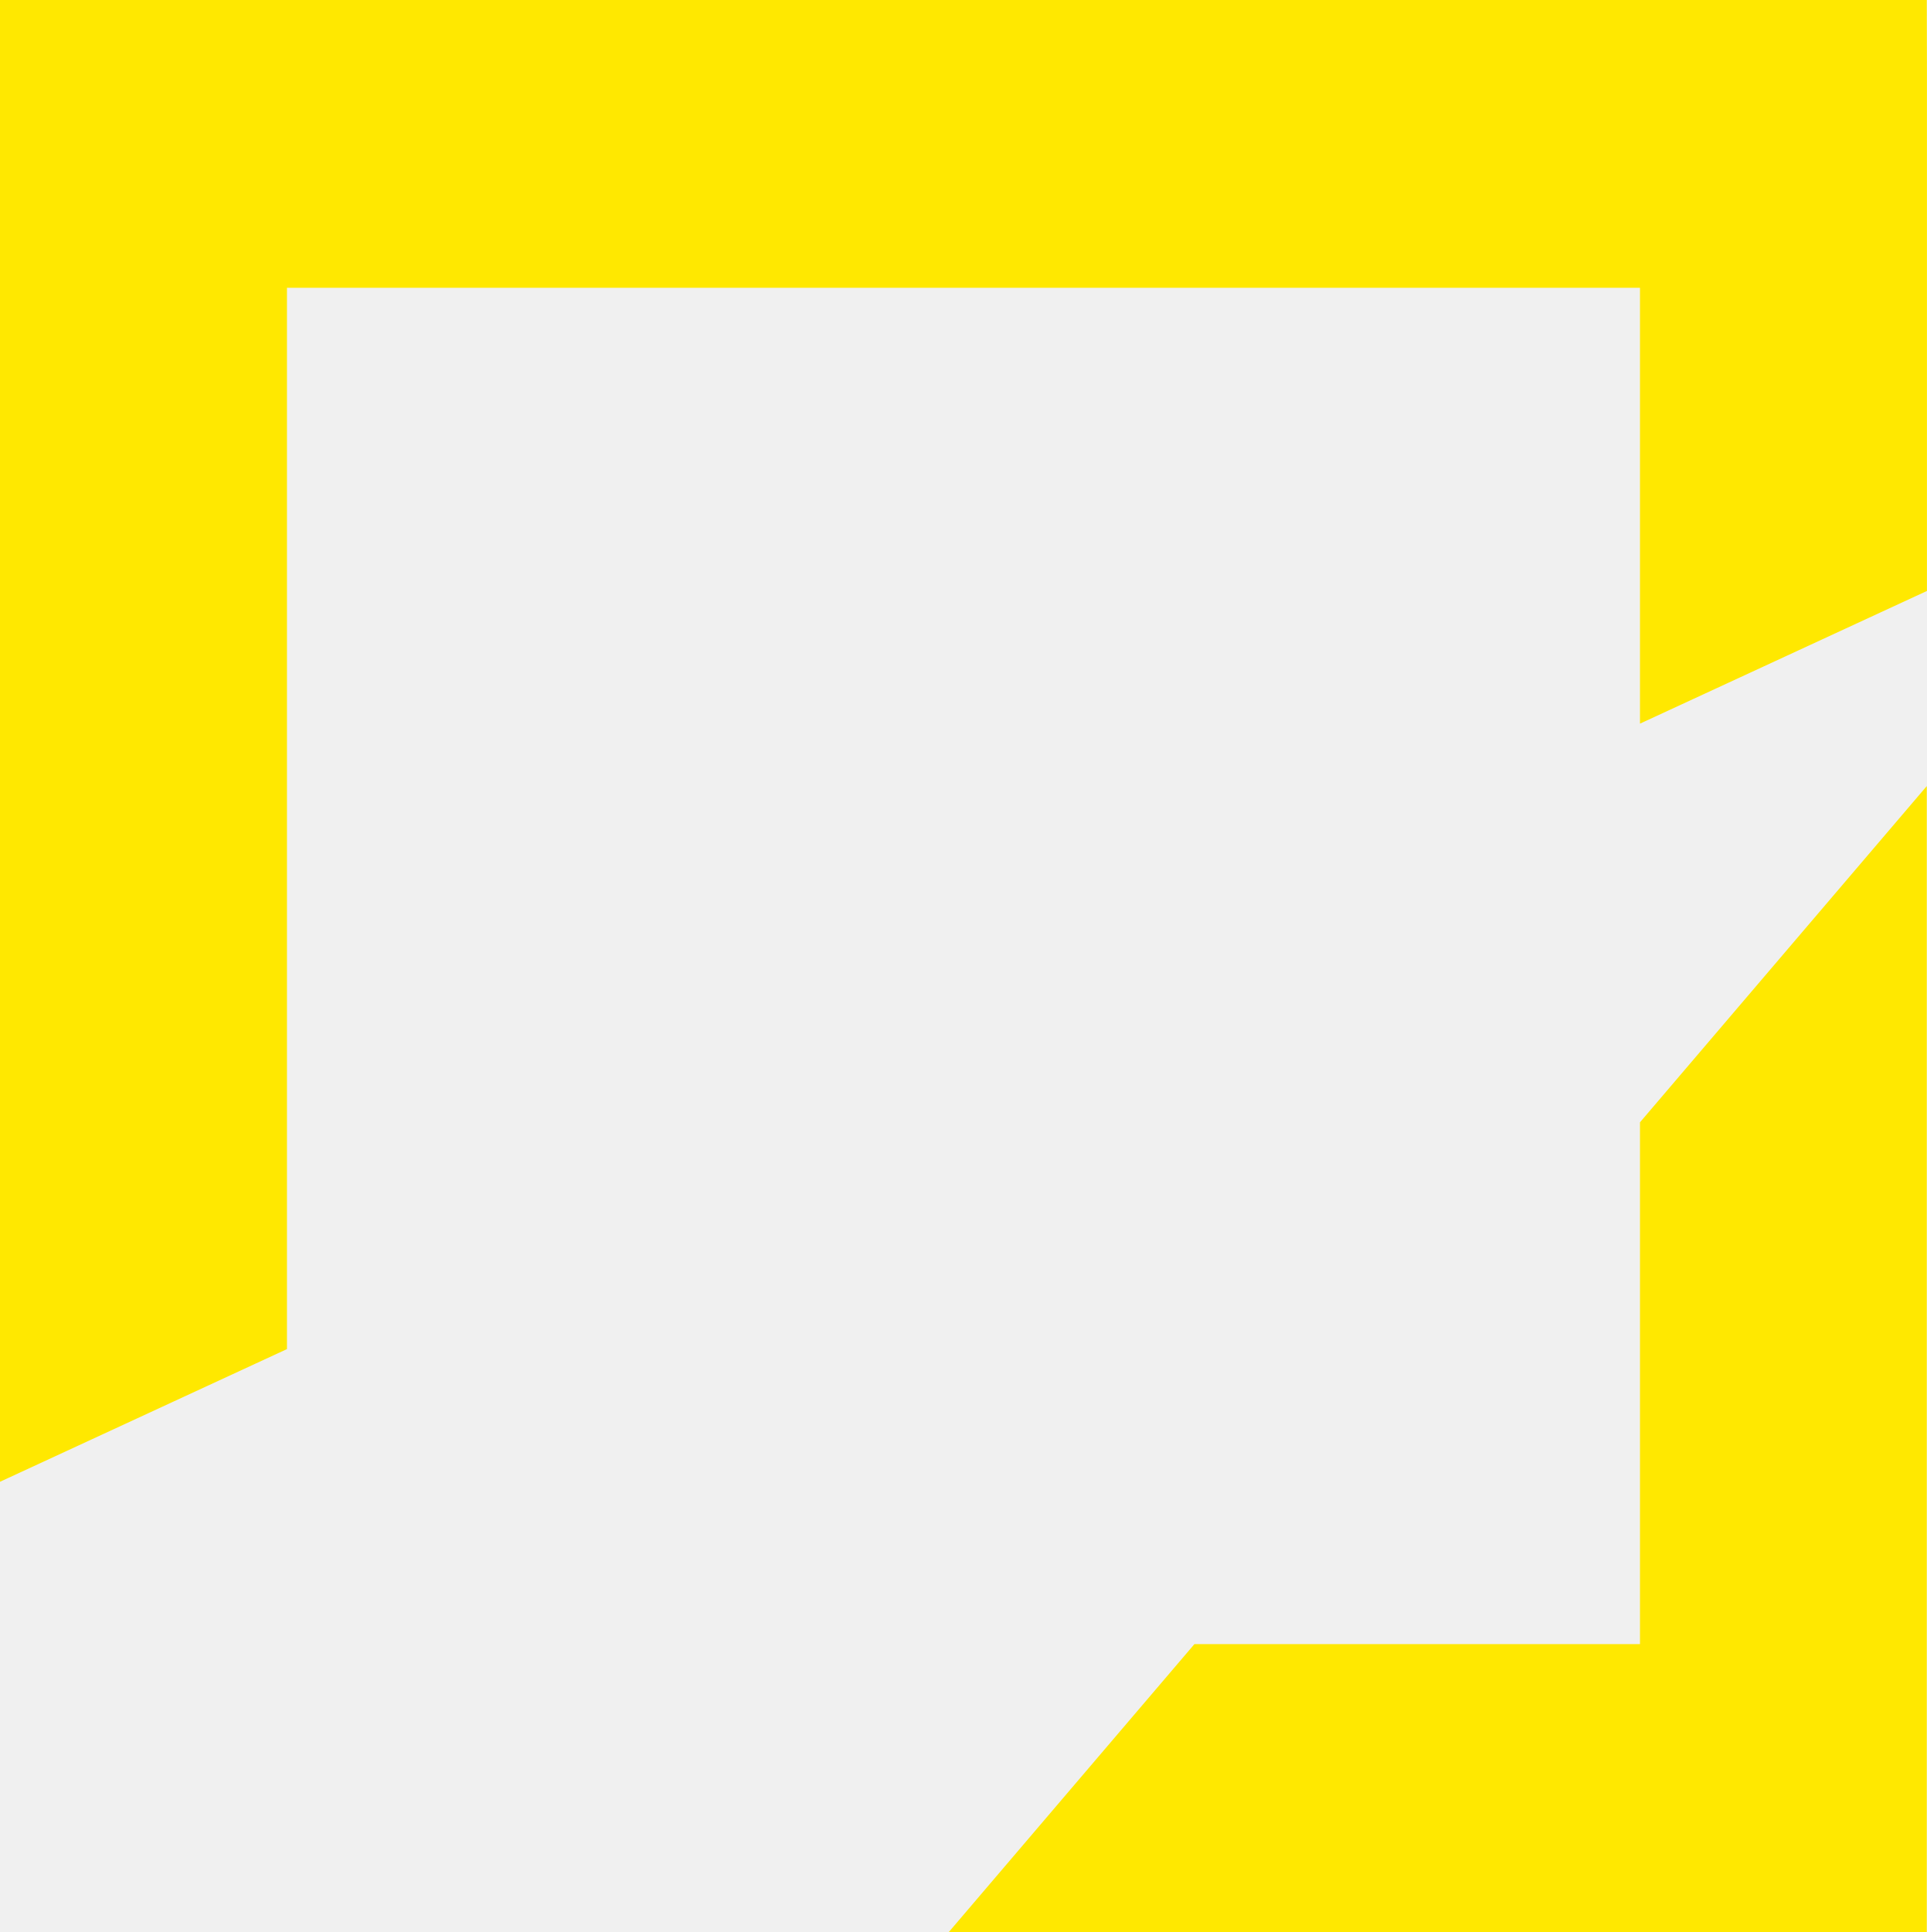
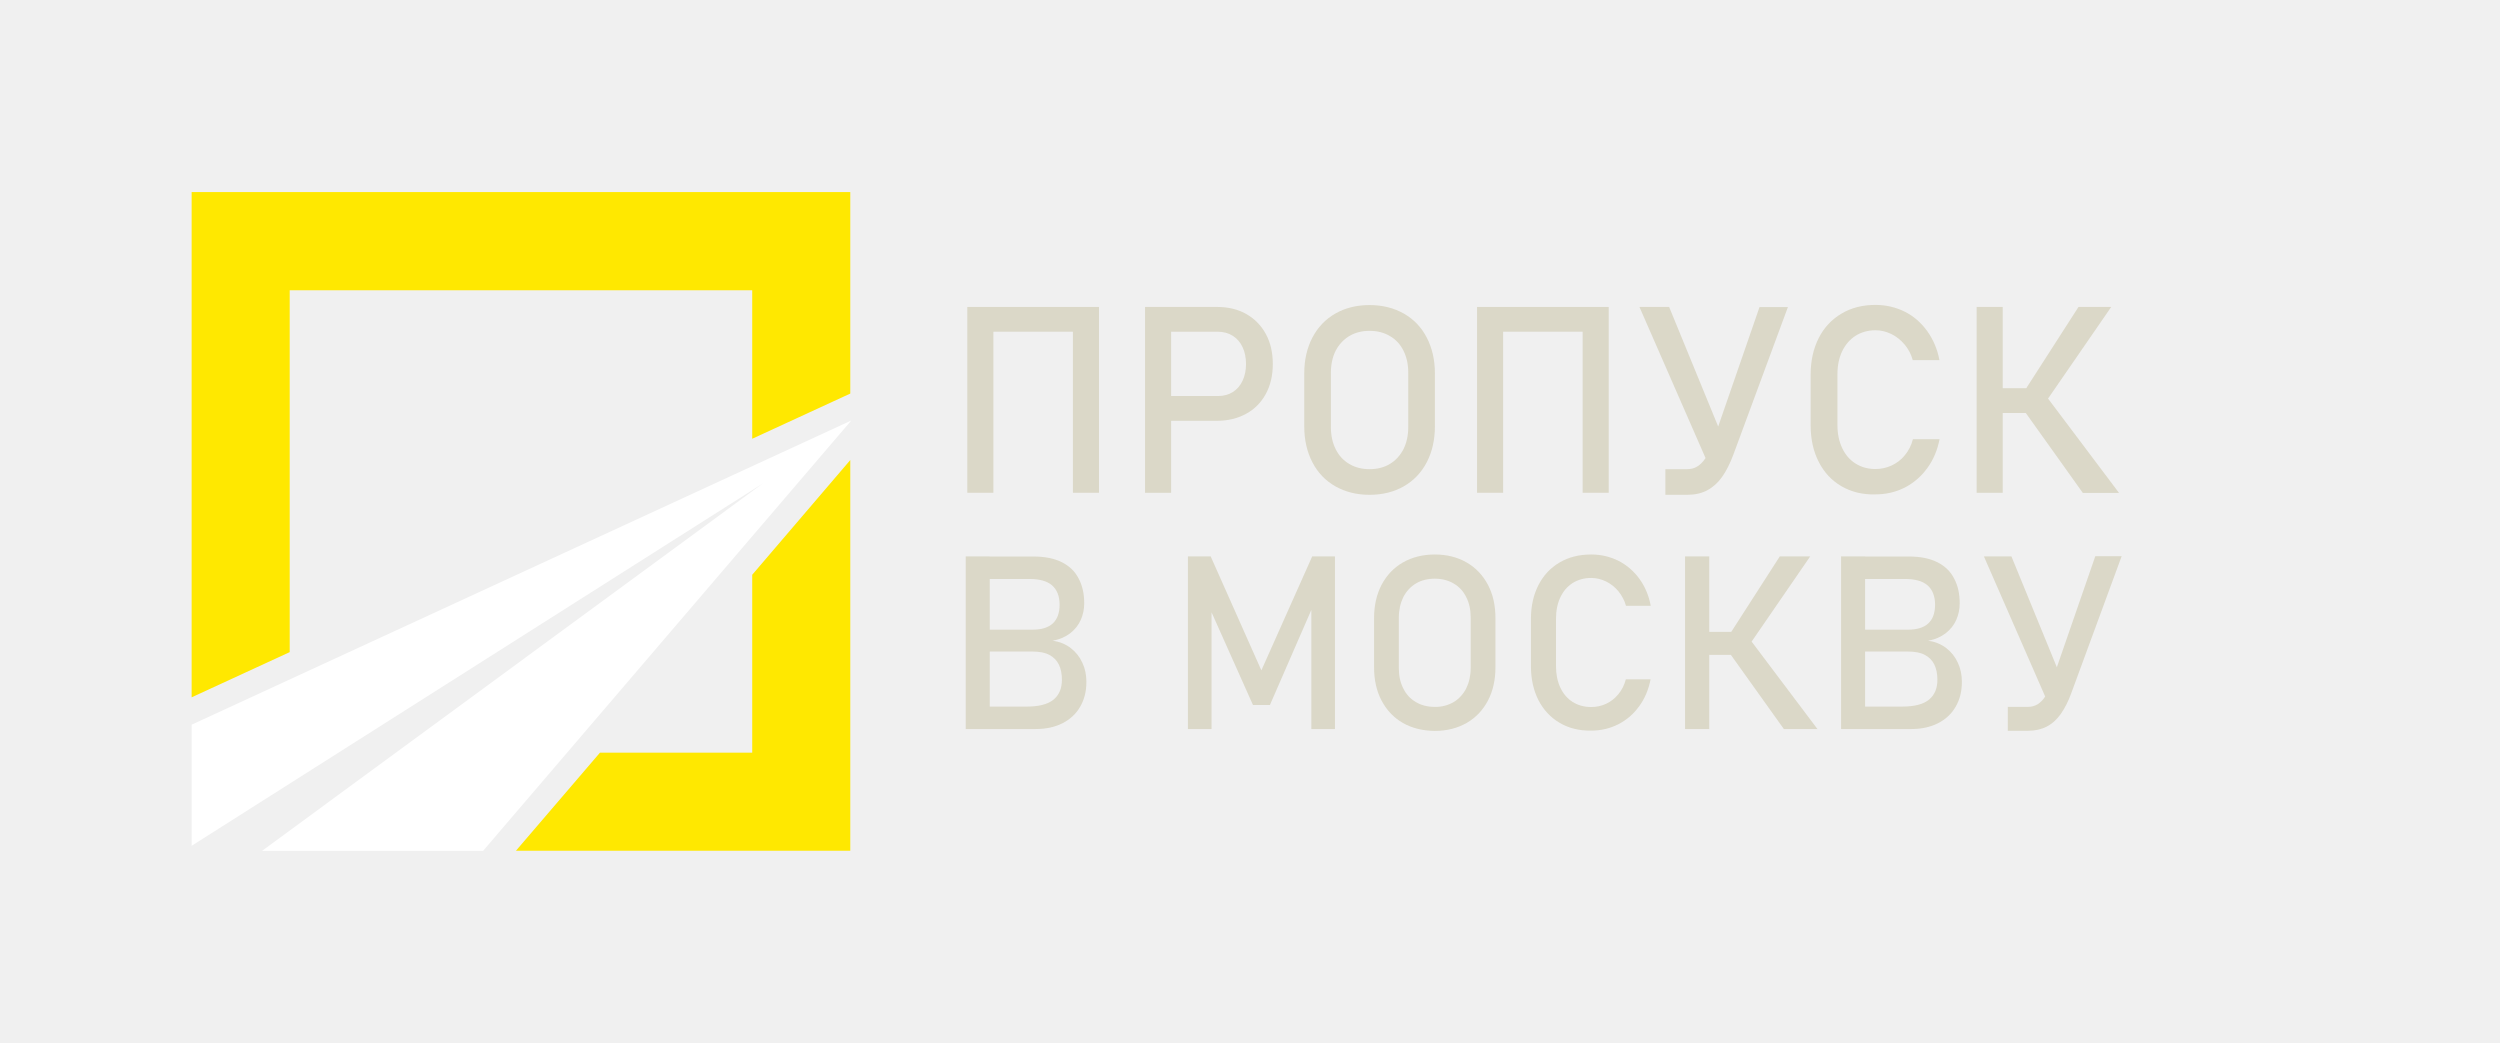
- <svg xmlns="http://www.w3.org/2000/svg" width="48.861" height="48.984" viewBox="0 0 48.861 48.984">
-   <path id="Контур_8" data-name="Контур 8" d="M63.073,34.217V63.272h-24.8l6.228-7.3H55.8V42.742m7.277-26.607V29.27L55.8,32.634V21.583H21.489V48.492l-7.277,3.364V14.287H63.073Z" transform="translate(-14.212 -14.287)" fill="#ffe800" fill-rule="evenodd" />
+ <svg xmlns="http://www.w3.org/2000/svg" version="1.1" id="Layer_1" x="0px" y="0px" viewBox="0 0 1725.9 720" style="enable-background:new 0 0 1725.9 720;" xml:space="preserve">
+   <style type="text/css">
+ 	.st0{fill-rule:evenodd;clip-rule:evenodd;fill:#FFFFFF;}
+ 	.st1{fill-rule:evenodd;clip-rule:evenodd;fill:#FFE800;}
+ 	.st2{fill:#DBD8C8;}
+ </style>
+   <polyline class="st0" points="132.3,500.3 587.7,290.3 333.5,587.4 180.9,587.4 526.7,333.7 132.3,583.9 " />
+   <path class="st1" d="M587,317.6v269.7H356.2l58-67.7h105.1V396.8 M587,149.8v32.7v89.2l-67.7,31.2v-76.1v-26.4H200v249.8l-67.7,31.2  V132.6H587V149.8z" />
+   <g>
+     <g>
+       <path class="st2" d="M667.8,211.9h18v128.3h-18V211.9z M679,211.9h71.2v17.1H679V211.9z M740.7,211.9h18v128.3h-18V211.9z" />
+       <path class="st2" d="M790.5,211.9h18v128.3h-18V211.9z M799.8,273.4h41c3.9,0,7.3-0.9,10.2-2.7c2.9-1.8,5.2-4.4,6.8-7.8    c1.6-3.4,2.4-7.2,2.4-11.6c0-4.4-0.8-8.3-2.4-11.7c-1.6-3.4-3.9-6-6.8-7.8s-6.4-2.8-10.2-2.8h-41v-17.1h40.4    c7.6,0,14.4,1.6,20.2,4.9s10.3,7.9,13.5,13.8c3.2,5.9,4.8,12.8,4.8,20.7c0,7.8-1.6,14.7-4.8,20.6s-7.7,10.5-13.5,13.7    c-5.8,3.2-12.6,4.9-20.2,4.9h-40.4V273.4z" />
+       <path class="st2" d="M921.8,335.7c-6.8-3.9-12.1-9.4-15.8-16.6c-3.7-7.1-5.6-15.4-5.6-24.8v-36.4c0-9.4,1.9-17.7,5.6-24.8    c3.7-7.1,9-12.7,15.8-16.6c6.8-3.9,14.7-5.9,23.7-5.9c8.9,0,16.8,2,23.7,5.9c6.8,3.9,12.1,9.4,15.8,16.6    c3.7,7.1,5.6,15.4,5.6,24.8v36.4c0,9.4-1.9,17.7-5.6,24.8c-3.7,7.1-9,12.7-15.8,16.6c-6.8,3.9-14.7,5.9-23.7,5.9    C936.5,341.6,928.7,339.6,921.8,335.7z M959.5,320.3c4-2.4,7.1-5.8,9.4-10.2c2.2-4.4,3.3-9.5,3.3-15.2v-37.6    c0-5.8-1.1-10.8-3.3-15.2c-2.2-4.4-5.3-7.8-9.4-10.1c-4-2.4-8.7-3.6-14-3.6s-10,1.2-14,3.6c-4,2.4-7.1,5.8-9.4,10.1    c-2.2,4.4-3.3,9.5-3.3,15.2v37.6c0,5.8,1.1,10.8,3.3,15.2c2.2,4.4,5.3,7.8,9.4,10.2c4,2.4,8.7,3.6,14,3.6S955.5,322.7,959.5,320.3    z" />
+       <path class="st2" d="M1019.7,211.9h18v128.3h-18V211.9z M1030.9,211.9h71.2v17.1h-71.2V211.9z M1092.6,211.9h18v128.3h-18V211.9z" />
+       <path class="st2" d="M1131.8,211.9h20.5l37.7,91.9l-11.7,14.4L1131.8,211.9z M1196.7,313.7c-2.3,6.2-4.9,11.4-7.8,15.5    c-2.9,4.1-6.4,7.2-10.3,9.3c-4,2.1-8.6,3.1-14,3.1h-14.9v-17.7h14.9c2.7,0,5.1-0.6,7.2-1.9c2.1-1.3,3.9-3.2,5.6-5.7    c1.6-2.5,3.1-5.7,4.5-9.5l32.8-94.8h19.6L1196.7,313.7z" />
+       <path class="st2" d="M1271.3,335.7c-6.7-3.9-12-9.5-15.7-16.8c-3.7-7.2-5.6-15.6-5.6-25.2v-35.2c0-9.5,1.9-17.9,5.6-25.2    c3.7-7.2,8.9-12.8,15.7-16.8c6.7-4,14.5-6,23.4-6c7.4,0,14.1,1.6,20.3,4.7c6.2,3.1,11.3,7.6,15.5,13.4c4.1,5.8,7,12.4,8.4,20    h-18.4c-1.1-4-3-7.6-5.6-10.7c-2.6-3.1-5.7-5.6-9.2-7.3c-3.5-1.7-7.2-2.6-10.9-2.6c-5.2,0-9.8,1.3-13.8,3.8    c-3.9,2.5-7,6.1-9.2,10.6c-2.2,4.6-3.3,9.9-3.3,15.9v35.2c0,6,1.1,11.3,3.3,15.9c2.2,4.6,5.2,8.1,9.2,10.6    c3.9,2.5,8.5,3.8,13.8,3.8c3.8,0,7.5-0.8,11-2.4c3.5-1.6,6.6-3.9,9.2-7.1c2.6-3.1,4.5-6.8,5.6-11.1h18.4c-1.5,7.6-4.3,14.3-8.5,20    c-4.2,5.8-9.4,10.2-15.5,13.4c-6.2,3.1-12.9,4.7-20.2,4.7C1285.9,341.6,1278.1,339.6,1271.3,335.7z" />
+       <path class="st2" d="M1364.6,211.9h18v128.3h-18V211.9z M1373.3,268h40.2v17.1h-40.2V268z M1397.6,283.8l15.8-9.3l49.5,65.8h-25    L1397.6,283.8z M1397.7,269.8l37.2-57.9h22.6l-50.8,73.7L1397.7,269.8z" />
+     </g>
+   </g>
+   <g>
+     <g>
+       <path class="st2" d="M666.7,384.1h16.6v119.2h-16.6V384.1z M676.5,487.8h32.3c8.5,0,14.6-1.6,18.5-4.8c3.9-3.2,5.8-7.8,5.8-13.6    v-0.2c0-4-0.7-7.5-2.1-10.4c-1.4-2.9-3.6-5.1-6.6-6.7c-3-1.6-6.9-2.3-11.6-2.3h-36.4v-15.1h36.4c6.2,0,10.8-1.4,14-4.3    c3.1-2.9,4.7-7.2,4.7-12.9c0-6-1.8-10.4-5.2-13.4c-3.5-3-8.7-4.4-15.7-4.4h-34.1v-15.5h37.1c7.7,0,14.2,1.3,19.4,3.9    c5.2,2.6,9.1,6.3,11.6,11.2c2.6,4.8,3.9,10.5,3.9,17.2c0,4.1-0.8,7.9-2.4,11.5c-1.6,3.6-4,6.6-7.3,9.2c-3.3,2.5-7.3,4.3-12.1,5.1    c4.8,0.7,9,2.4,12.5,5.1c3.5,2.7,6.2,6.1,8,10.1c1.9,4,2.8,8.4,2.8,13.1v0.2c0,6.5-1.4,12.1-4.3,17.1c-2.8,4.9-6.9,8.7-12.2,11.4    c-5.3,2.7-11.5,4-18.5,4h-38.5V487.8z" />
+       <path class="st2" d="M905.9,384.1h15.7v119.2h-16.3V414l0.8,5.2l-29.4,67.5H865l-29.4-65.8l0.8-6.9v89.3h-16.3V384.1h15.7l35,78.7    L905.9,384.1z" />
+       <path class="st2" d="M968.5,499.1c-6.3-3.6-11.2-8.8-14.7-15.4c-3.5-6.6-5.2-14.3-5.2-23.1v-33.8c0-8.7,1.7-16.4,5.2-23.1    c3.5-6.6,8.4-11.8,14.7-15.4c6.3-3.6,13.7-5.5,22-5.5c8.3,0,15.6,1.8,22,5.5c6.3,3.6,11.2,8.8,14.7,15.4    c3.5,6.6,5.2,14.3,5.2,23.1v33.8c0,8.7-1.7,16.4-5.2,23.1c-3.5,6.6-8.4,11.8-14.7,15.4c-6.3,3.6-13.7,5.5-22,5.5    C982.2,504.5,974.8,502.7,968.5,499.1z M1003.5,484.7c3.7-2.2,6.6-5.4,8.7-9.4c2-4.1,3.1-8.8,3.1-14.1v-34.9    c0-5.4-1-10.1-3.1-14.1c-2-4.1-4.9-7.2-8.7-9.4c-3.7-2.2-8.1-3.3-13-3.3c-4.9,0-9.3,1.1-13,3.3c-3.7,2.2-6.6,5.4-8.7,9.4    c-2,4.1-3.1,8.8-3.1,14.1v34.9c0,5.4,1,10.1,3.1,14.1c2,4.1,4.9,7.2,8.7,9.4c3.7,2.2,8.1,3.3,13,3.3    C995.4,488.1,999.7,486.9,1003.5,484.7z" />
+       <path class="st2" d="M1076.7,499c-6.3-3.7-11.1-8.9-14.6-15.6c-3.4-6.7-5.2-14.5-5.2-23.4v-32.7c0-8.9,1.7-16.6,5.2-23.4    c3.4-6.7,8.3-11.9,14.6-15.6c6.3-3.7,13.5-5.5,21.8-5.5c6.8,0,13.1,1.5,18.9,4.4c5.7,2.9,10.5,7.1,14.4,12.4    c3.9,5.4,6.5,11.6,7.8,18.6h-17.1c-1-3.7-2.8-7-5.2-10c-2.4-2.9-5.3-5.2-8.6-6.8c-3.3-1.6-6.7-2.4-10.2-2.4    c-4.9,0-9.1,1.2-12.8,3.5c-3.7,2.4-6.5,5.6-8.5,9.9c-2,4.2-3,9.2-3,14.8v32.7c0,5.6,1,10.5,3,14.8c2,4.3,4.9,7.6,8.5,9.9    c3.7,2.3,7.9,3.5,12.8,3.5c3.6,0,7-0.7,10.2-2.2c3.3-1.5,6.1-3.7,8.5-6.6c2.4-2.9,4.2-6.3,5.2-10.3h17.1c-1.4,7.1-4,13.3-7.9,18.6    c-3.9,5.4-8.7,9.5-14.4,12.4c-5.7,2.9-12,4.4-18.8,4.4C1090.2,504.5,1082.9,502.7,1076.7,499z" />
+       <path class="st2" d="M1163.3,384.1h16.7v119.2h-16.7V384.1z M1171.4,436.2h37.3v15.9h-37.3V436.2z M1194,450.8l14.7-8.6l46,61.1    h-23.2L1194,450.8z M1194.1,437.9l34.6-53.8h21l-47.1,68.5L1194.1,437.9z" />
+       <path class="st2" d="M1271,384.1h16.6v119.2H1271V384.1z M1280.9,487.8h32.3c8.5,0,14.6-1.6,18.5-4.8c3.9-3.2,5.8-7.8,5.8-13.6    v-0.2c0-4-0.7-7.5-2.1-10.4c-1.4-2.9-3.6-5.1-6.6-6.7c-3-1.6-6.9-2.3-11.6-2.3h-36.4v-15.1h36.4c6.2,0,10.8-1.4,14-4.3    c3.1-2.9,4.7-7.2,4.7-12.9c0-6-1.8-10.4-5.2-13.4c-3.5-3-8.7-4.4-15.7-4.4h-34.1v-15.5h37.1c7.7,0,14.2,1.3,19.4,3.9    c5.2,2.6,9.1,6.3,11.6,11.2c2.6,4.8,3.9,10.5,3.9,17.2c0,4.1-0.8,7.9-2.4,11.5c-1.6,3.6-4,6.6-7.3,9.2c-3.3,2.5-7.3,4.3-12.1,5.1    c4.8,0.7,9,2.4,12.5,5.1c3.5,2.7,6.2,6.1,8,10.1c1.9,4,2.8,8.4,2.8,13.1v0.2c0,6.5-1.4,12.1-4.3,17.1c-2.8,4.9-6.9,8.7-12.2,11.4    c-5.3,2.7-11.5,4-18.5,4h-38.5V487.8z" />
+       <path class="st2" d="M1369.6,384.1h19l35,85.4l-10.8,13.4L1369.6,384.1z M1429.9,478.6c-2.1,5.8-4.6,10.6-7.3,14.4    c-2.7,3.8-5.9,6.7-9.6,8.6s-8,2.9-13,2.9h-13.9v-16.5h13.9c2.5,0,4.7-0.6,6.7-1.8c1.9-1.2,3.7-3,5.2-5.3c1.5-2.3,2.9-5.3,4.1-8.8    l30.5-88.1h18.2L1429.9,478.6z" />
+     </g>
+   </g>
</svg>
